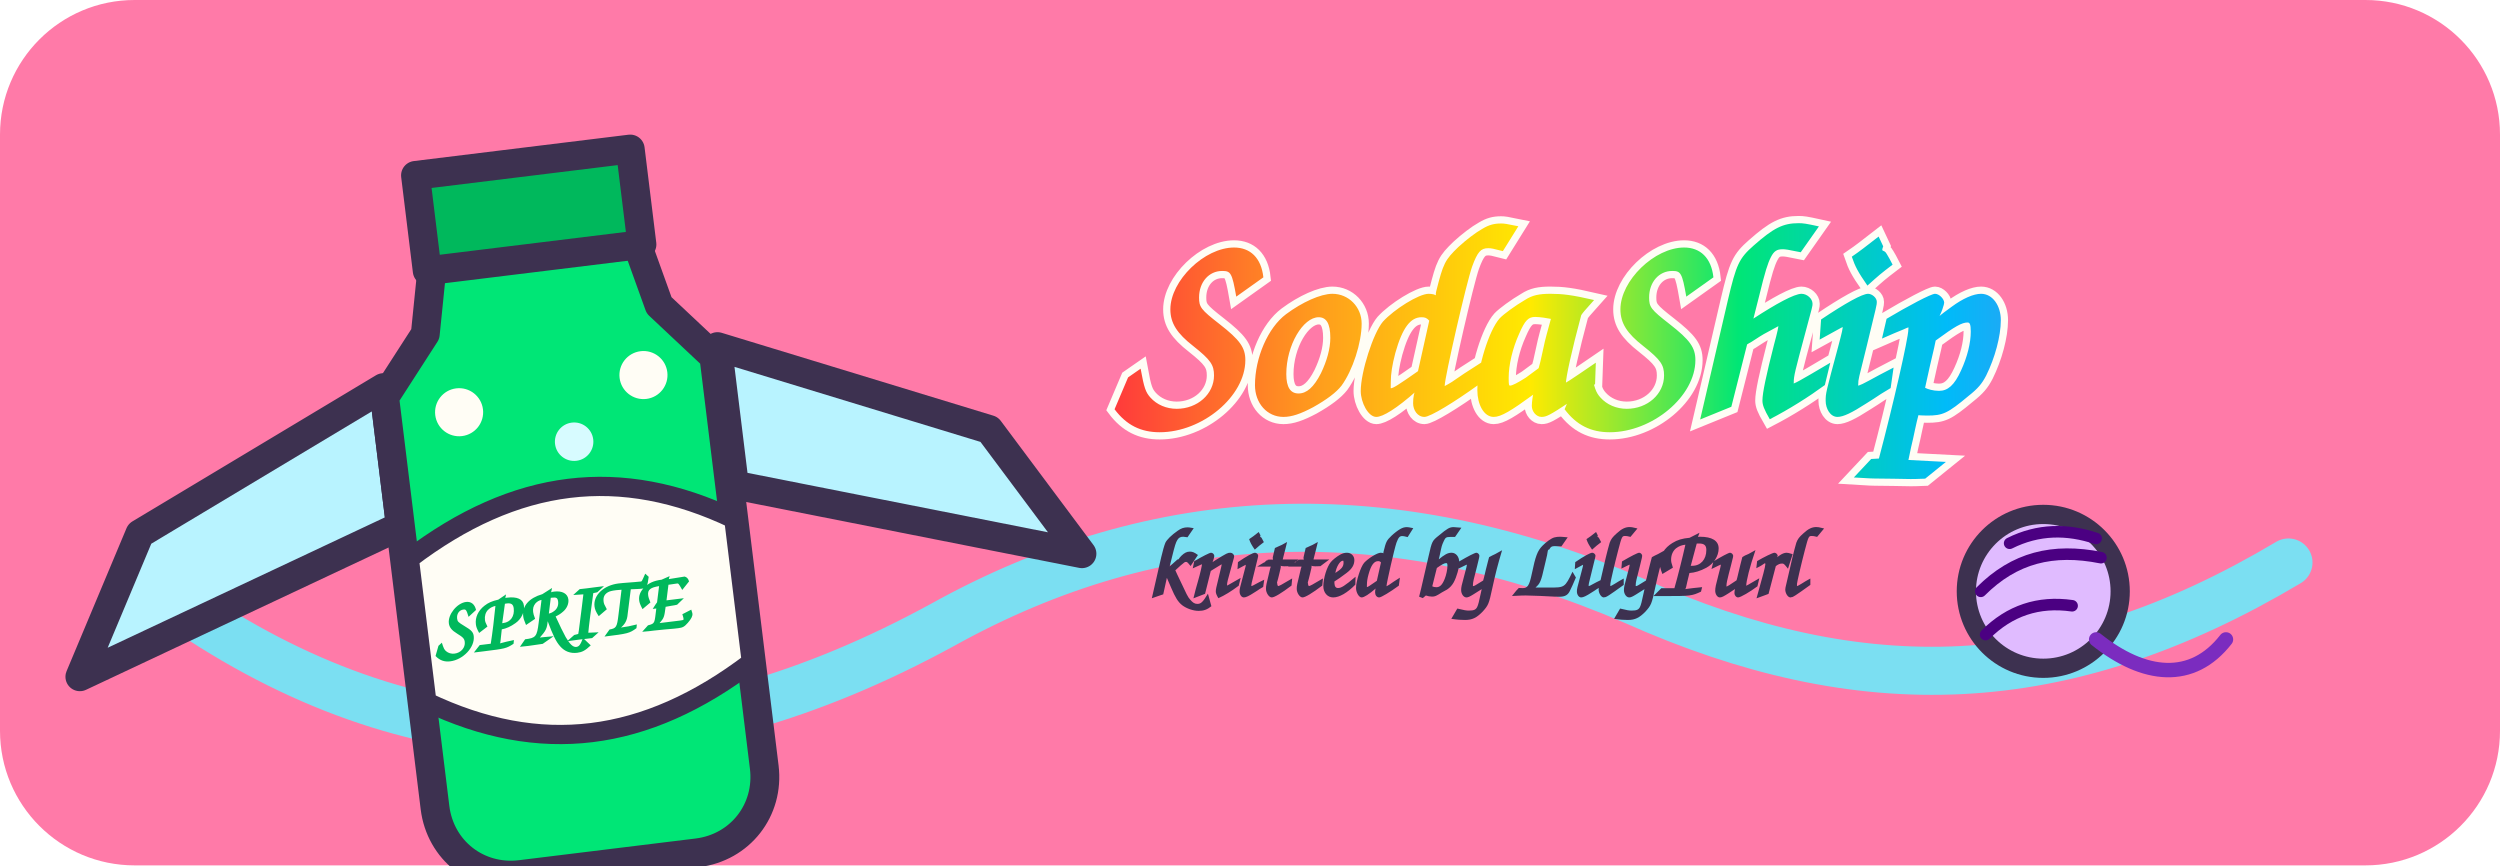
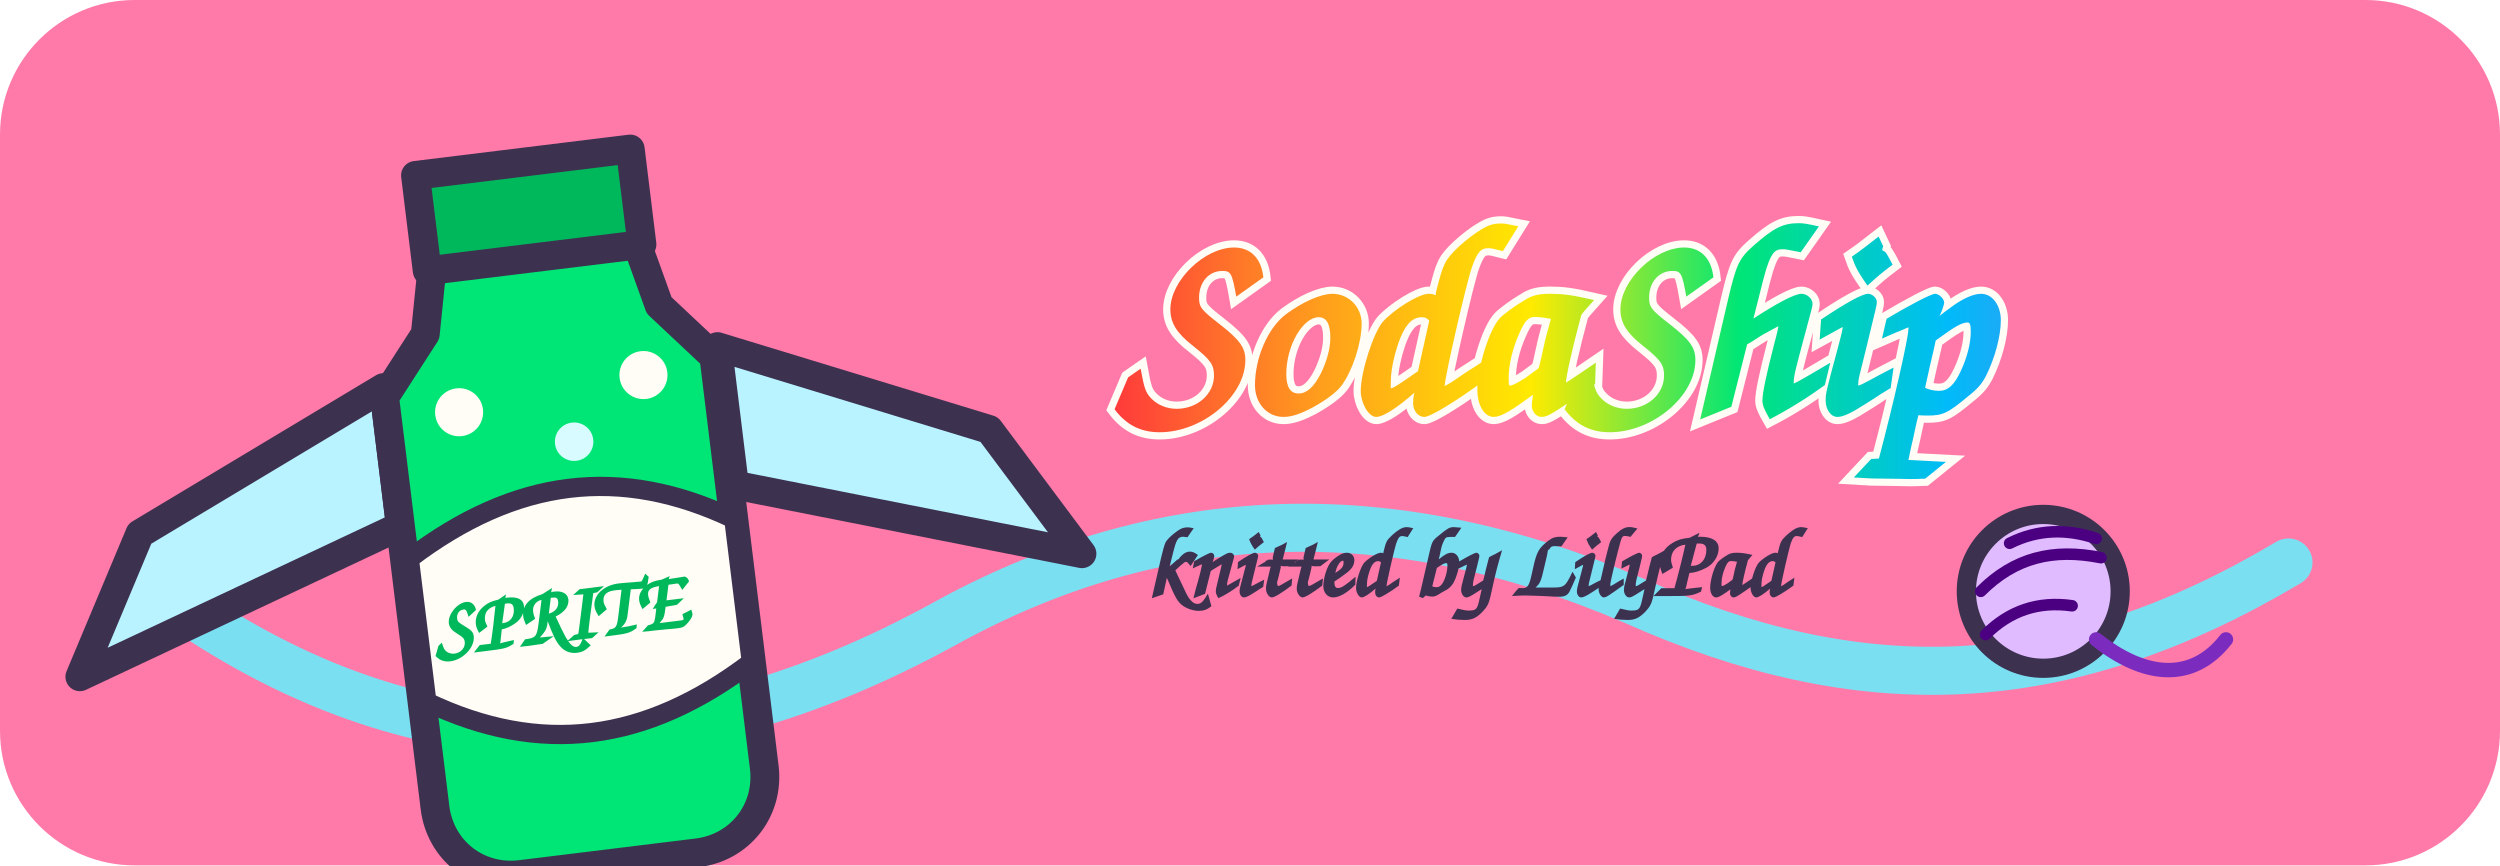
<svg xmlns="http://www.w3.org/2000/svg" viewBox="0 0 520 180" role="img" aria-labelledby="title desc">
  <defs>
    <linearGradient id="rainbowText" x1="232" y1="0" x2="472" y2="0" gradientUnits="userSpaceOnUse">
      <stop offset="0%" stop-color="#ff3b3b" />
      <stop offset="18%" stop-color="#ff9f1c" />
      <stop offset="36%" stop-color="#ffea00" />
      <stop offset="54%" stop-color="#00e676" />
      <stop offset="72%" stop-color="#00bbf9" />
      <stop offset="100%" stop-color="#9b5de5" />
    </linearGradient>
  </defs>
  <rect width="520" height="180" rx="28" fill="#ff7aa8" />
  <path d="M42 129c48 31 99 31 154 1 45-25 93-27 144-5 47 21 89 20 136-8" fill="none" stroke="#7bdff2" stroke-width="10" stroke-linecap="round" />
  <g transform="translate(54 23) rotate(-7 56 66)">
    <path d="M27 83L-43 106l16-28 54-24z" fill="#b8f3ff" stroke="#3d3150" stroke-width="6" stroke-linejoin="round" />
    <path d="M97 83l70 23-16-28-54-24z" fill="#b8f3ff" stroke="#3d3150" stroke-width="6" stroke-linejoin="round" />
    <path d="M42 22h39l5 22 10 12v86c0 9-7 16-16 16H43c-9 0-16-7-16-16V56l10-12z" fill="#00e676" stroke="#3d3150" stroke-width="6" stroke-linejoin="round" />
    <path d="M39 11h45v20H39z" fill="#00b85c" stroke="#3d3150" stroke-width="6" stroke-linejoin="round" />
    <path d="M28 90c24-14 46-14 68 0v30c-24 14-46 14-68 0z" fill="#fffdf5" stroke="#3d3150" stroke-width="4" stroke-linejoin="round" />
    <text x="31" y="111" font-family="Comic Sans MS, Trebuchet MS, cursive" font-size="17" font-weight="700" fill="#00b85c">SPRITE</text>
    <circle cx="42" cy="61" r="5" fill="#fffdf5" />
    <circle cx="65" cy="70" r="4" fill="#d7fbff" />
    <circle cx="81" cy="58" r="5" fill="#fffdf5" />
  </g>
  <text x="232" y="86" font-family="Comic Sans MS, Trebuchet MS, cursive" font-size="55" font-weight="700" fill="url(#rainbowText)" stroke="#fffdf5" stroke-width="3" paint-order="stroke">SodaShip</text>
-   <text x="238" y="124" font-family="Comic Sans MS, Trebuchet MS, cursive" font-size="20" font-weight="700" fill="#3d3150">knitted by LilyPurl</text>
+   <text x="238" y="124" font-family="Comic Sans MS, Trebuchet MS, cursive" font-size="20" font-weight="700" fill="#3d3150">knitted by LilyPad</text>
  <g transform="translate(407 105)">
    <circle cx="18" cy="18" r="16" fill="#e0bbff" stroke="#3d3150" stroke-width="4" />
    <path d="M6 27c5-5 11-7 18-6M5 18c7-7 15-9 25-7M11 8c6-3 12-3 18-1" fill="none" stroke="#4b0082" stroke-width="2.4" stroke-linecap="round" />
    <path d="M29 28c10 8 20 9 27 0" fill="none" stroke="#7b2cbf" stroke-width="3" stroke-linecap="round" />
  </g>
</svg>
